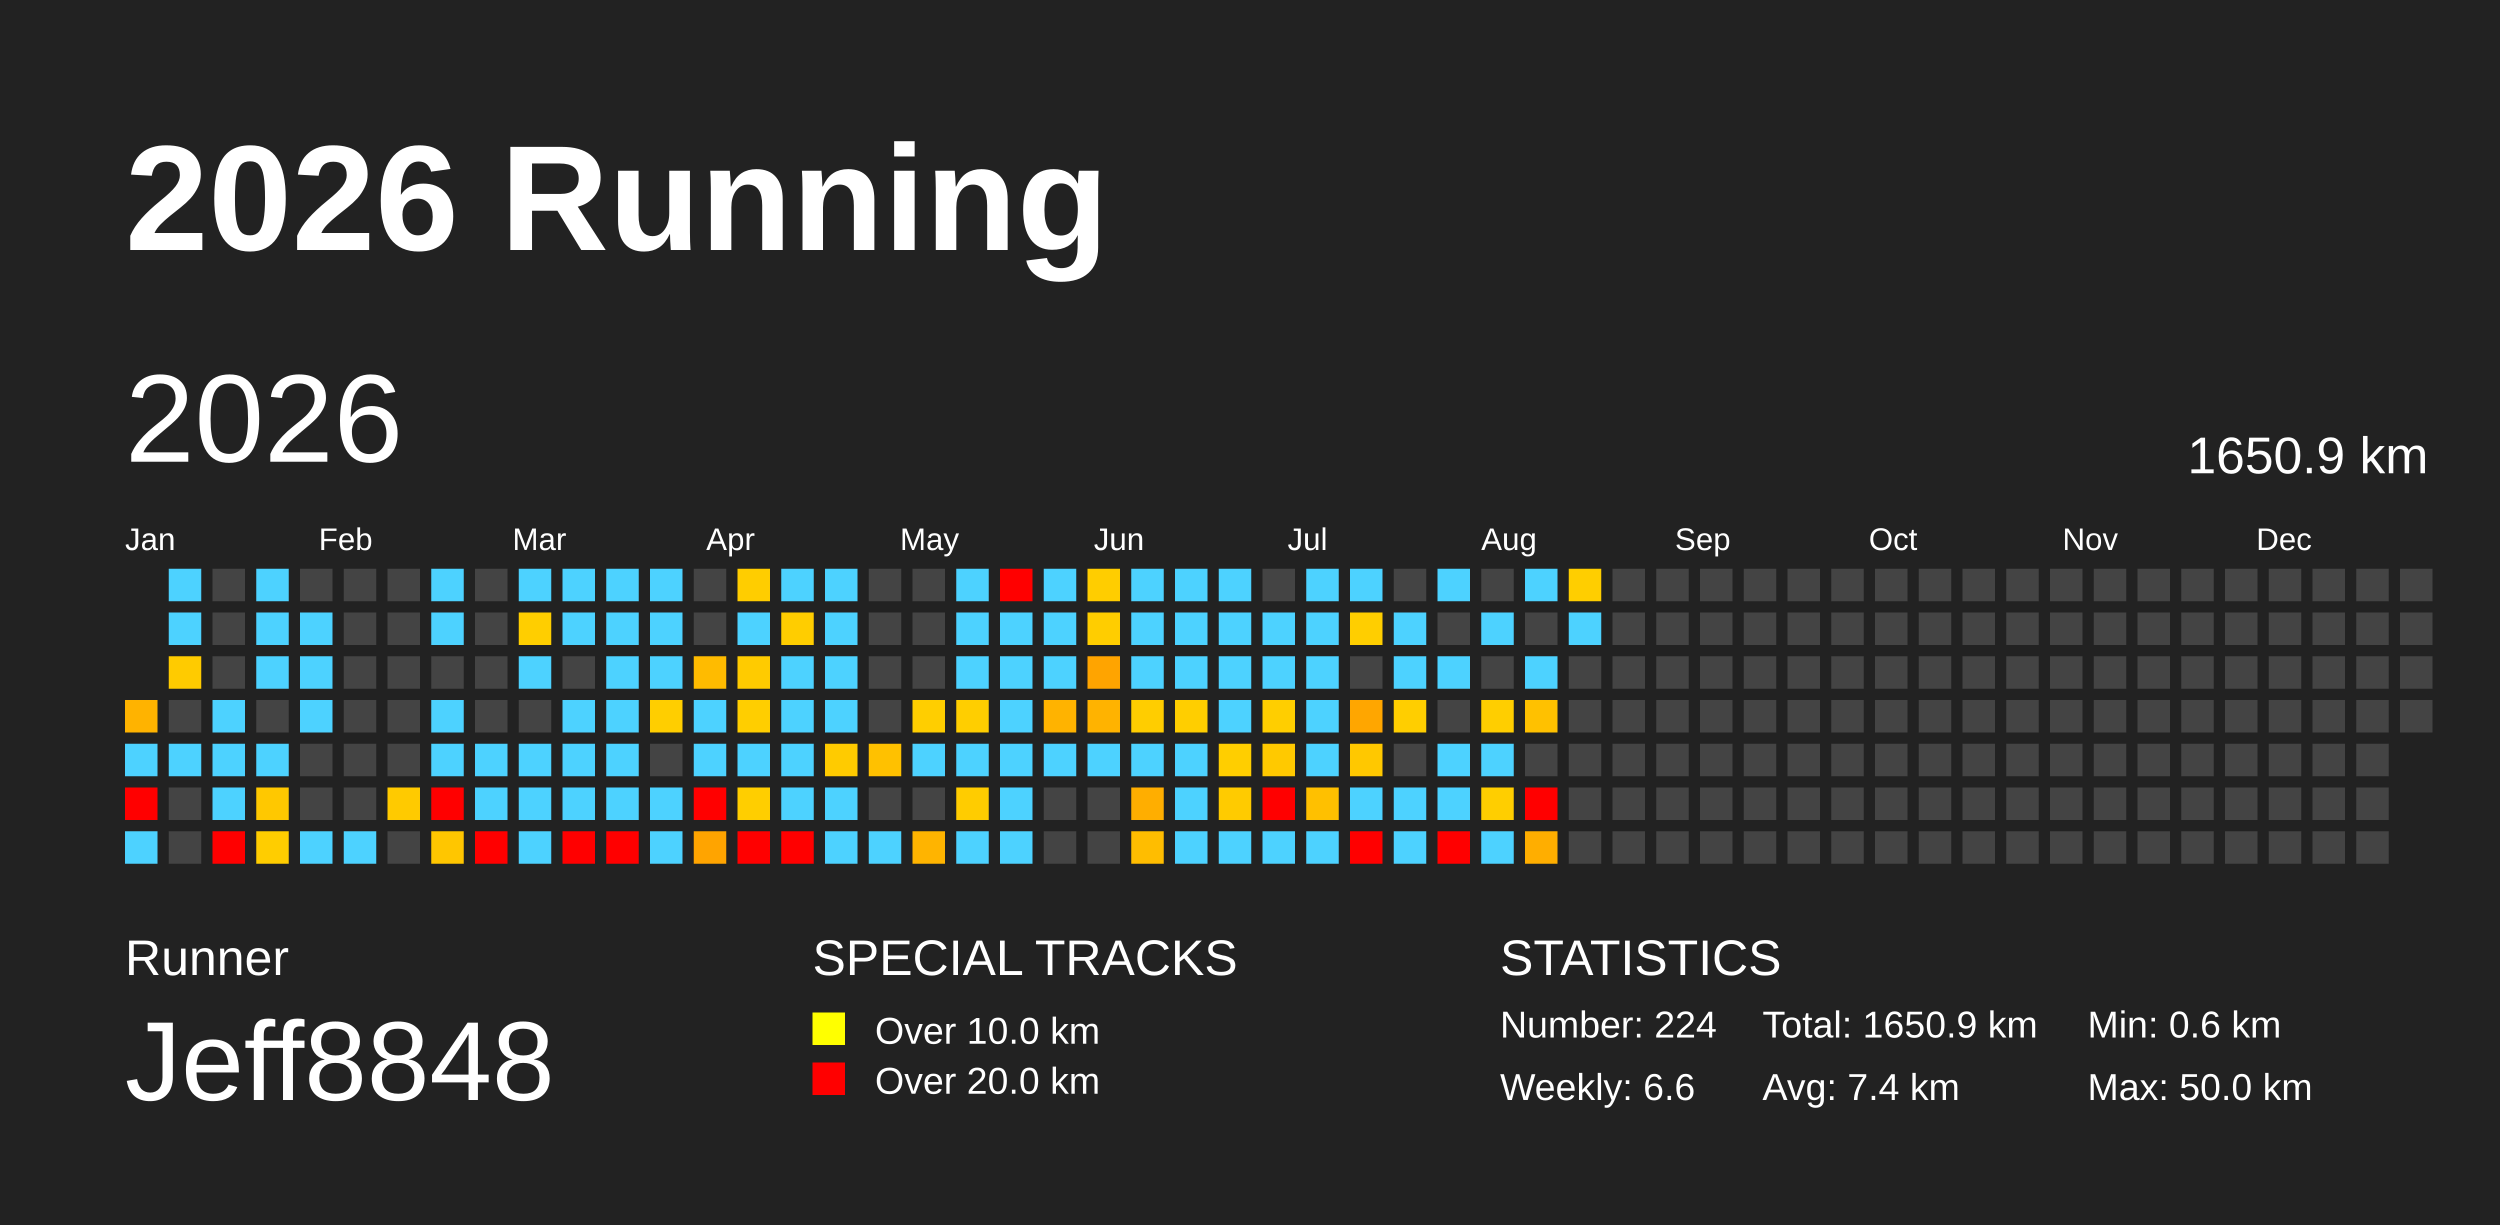
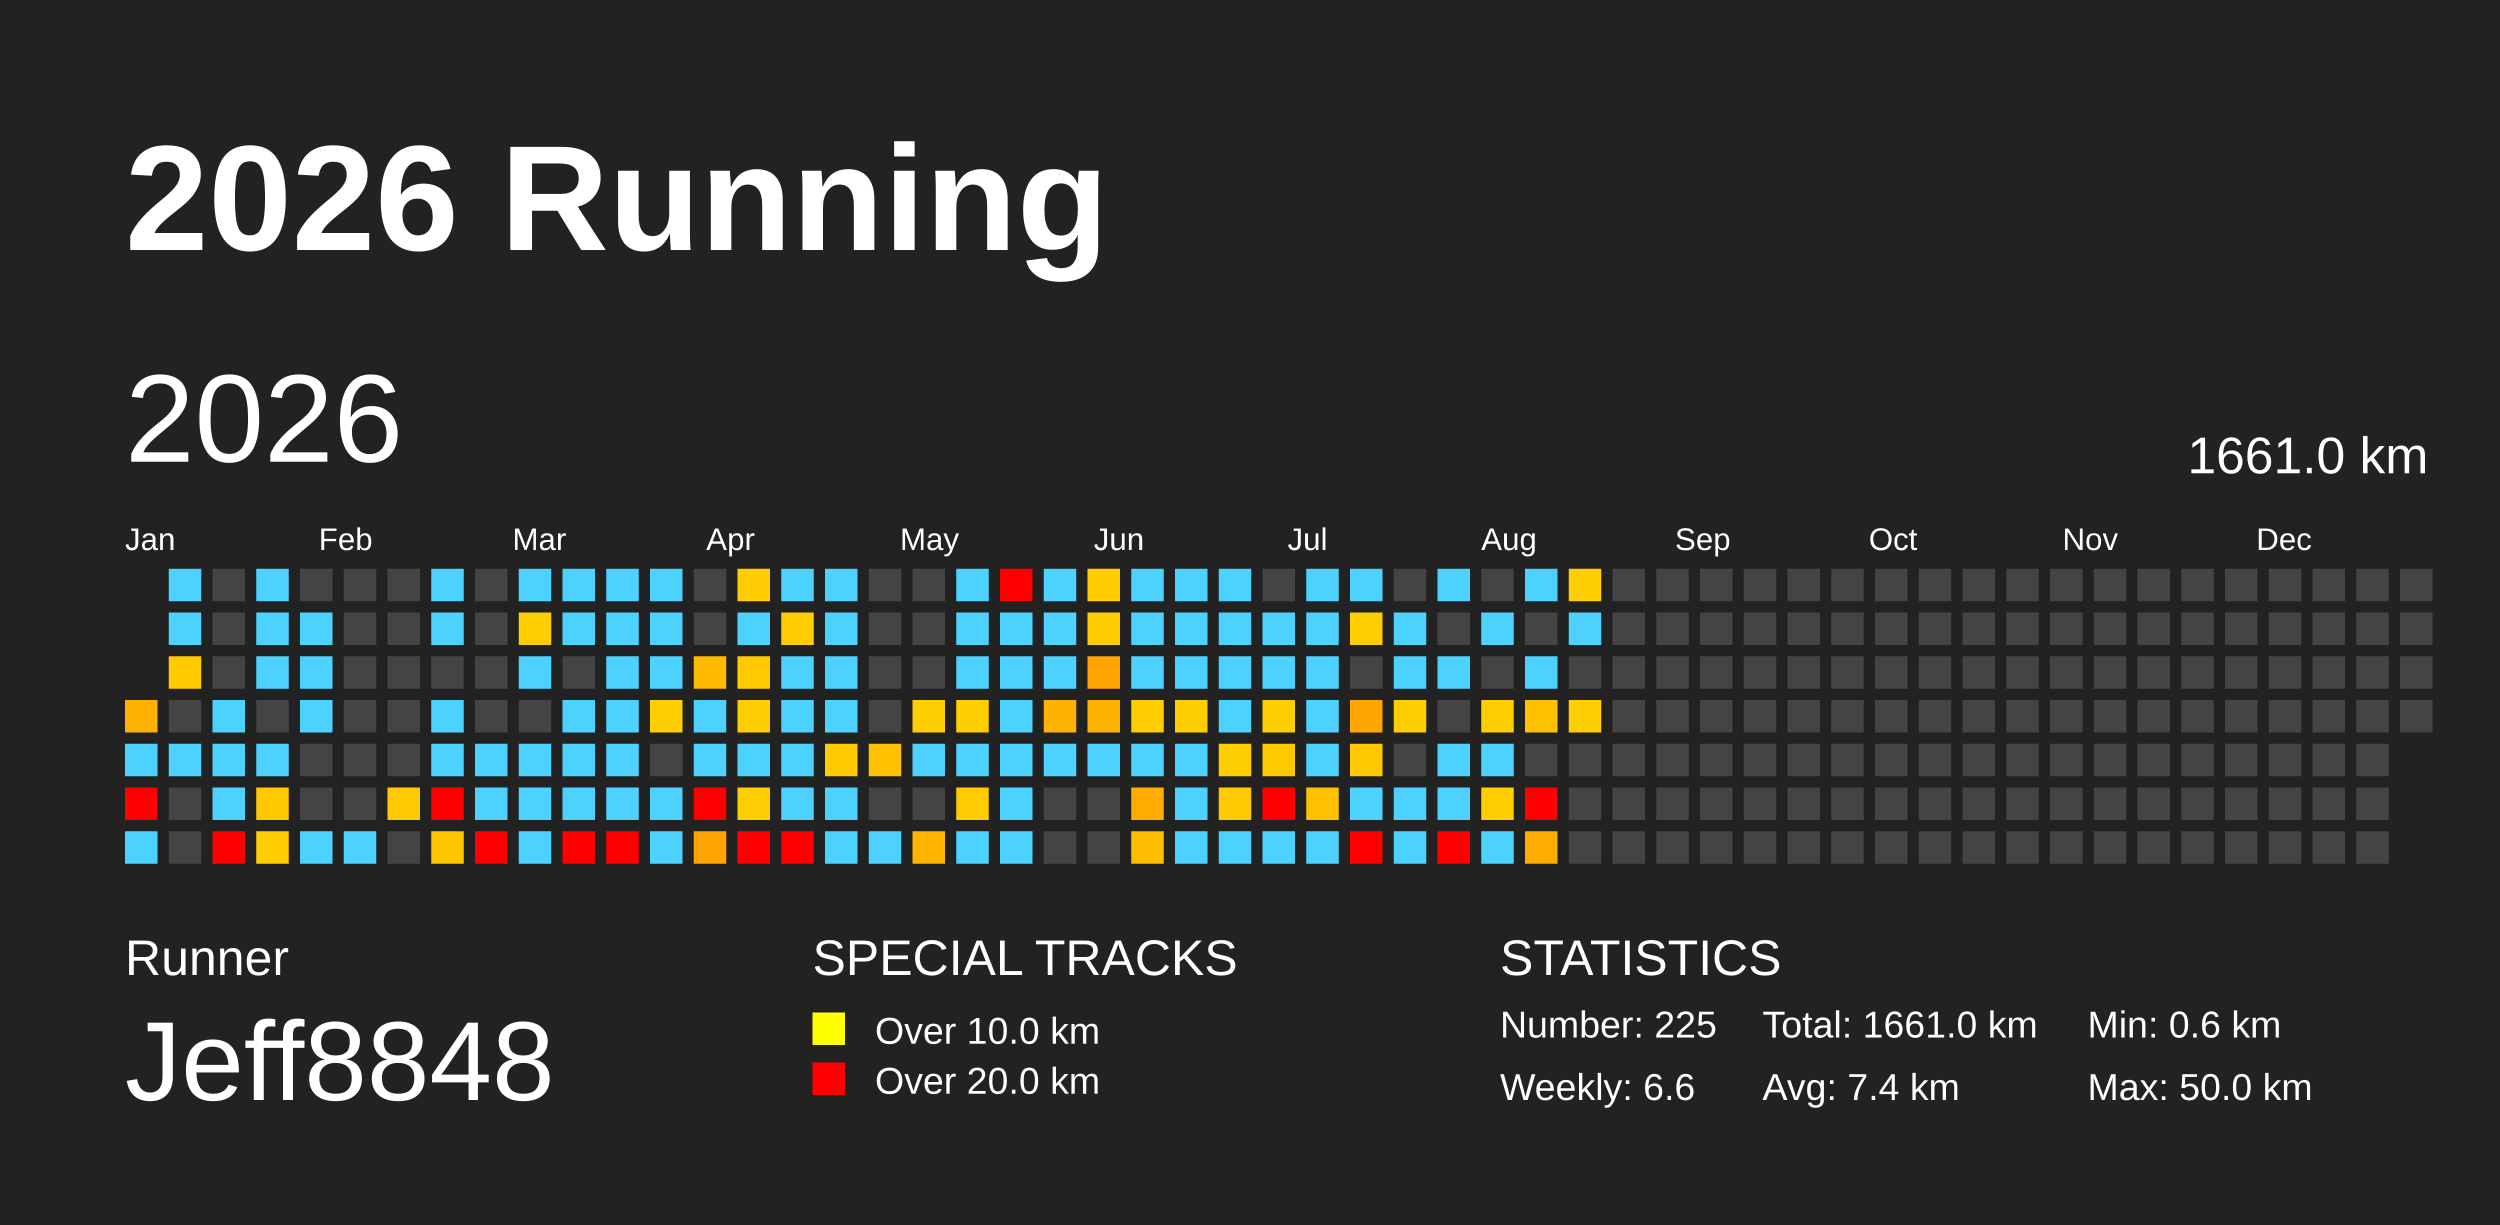
<svg xmlns="http://www.w3.org/2000/svg" baseProfile="full" height="98mm" version="1.1" viewBox="0,0,200,98" width="200mm">
  <defs />
  <rect fill="#222222" height="98" width="200" x="0" y="0" />
  <text fill="#FFFFFF" style="font-size:12px; font-family:Arial; font-weight:bold;" x="10" y="20">2026 Running</text>
  <text fill="#FFFFFF" style="font-size:4px; font-family:Arial" x="10" y="78">Runner</text>
  <text fill="#FFFFFF" style="font-size:9px; font-family:Arial" x="10" y="88">Jeff8848</text>
  <text fill="#FFFFFF" style="font-size:4px; font-family:Arial" x="65" y="78">SPECIAL TRACKS</text>
  <rect fill="yellow" height="2.6" width="2.6" x="65" y="81" />
  <text fill="#FFFFFF" style="font-size:3px; font-family:Arial" x="70" y="83.5">Over 10.0 km</text>
  <rect fill="red" height="2.6" width="2.6" x="65" y="85" />
  <text fill="#FFFFFF" style="font-size:3px; font-family:Arial" x="70" y="87.5">Over 20.0 km</text>
  <text fill="#FFFFFF" style="font-size:4px; font-family:Arial" x="120" y="78">STATISTICS</text>
-   <text fill="#FFFFFF" style="font-size:3px; font-family:Arial" x="120" y="83">Number: 224</text>
+   <text fill="#FFFFFF" style="font-size:3px; font-family:Arial" x="120" y="83">Number: 225</text>
  <text fill="#FFFFFF" style="font-size:3px; font-family:Arial" x="120" y="88">Weekly: 6.6</text>
-   <text fill="#FFFFFF" style="font-size:3px; font-family:Arial" x="141" y="83">Total: 1650.9 km</text>
+   <text fill="#FFFFFF" style="font-size:3px; font-family:Arial" x="141" y="83">Total: 1661.0 km</text>
  <text fill="#FFFFFF" style="font-size:3px; font-family:Arial" x="141" y="88">Avg: 7.4 km</text>
  <text fill="#FFFFFF" style="font-size:3px; font-family:Arial" x="167" y="83">Min: 0.6 km</text>
  <text fill="#FFFFFF" style="font-size:3px; font-family:Arial" x="167" y="88">Max: 50.0 km</text>
  <text dominant-baseline="hanging" fill="#FFFFFF" style="font-size:10.0px; font-family:Arial;" x="10" y="30">2026</text>
-   <text dominant-baseline="hanging" fill="#FFFFFF" style="font-size:4.125px; font-family:Arial;" x="175" y="35">1650.9 km</text>
+   <text dominant-baseline="hanging" fill="#FFFFFF" style="font-size:4.125px; font-family:Arial;" x="175" y="35">1661.0 km</text>
  <text fill="#FFFFFF" style="font-size:2.5px; font-family:Arial" x="10.0" y="44">Jan</text>
  <text fill="#FFFFFF" style="font-size:2.5px; font-family:Arial" x="25.5" y="44">Feb</text>
  <text fill="#FFFFFF" style="font-size:2.5px; font-family:Arial" x="41.0" y="44">Mar</text>
  <text fill="#FFFFFF" style="font-size:2.5px; font-family:Arial" x="56.5" y="44">Apr</text>
  <text fill="#FFFFFF" style="font-size:2.5px; font-family:Arial" x="72.0" y="44">May</text>
  <text fill="#FFFFFF" style="font-size:2.5px; font-family:Arial" x="87.5" y="44">Jun</text>
  <text fill="#FFFFFF" style="font-size:2.5px; font-family:Arial" x="103.0" y="44">Jul</text>
  <text fill="#FFFFFF" style="font-size:2.5px; font-family:Arial" x="118.5" y="44">Aug</text>
  <text fill="#FFFFFF" style="font-size:2.5px; font-family:Arial" x="134.0" y="44">Sep</text>
  <text fill="#FFFFFF" style="font-size:2.5px; font-family:Arial" x="149.5" y="44">Oct</text>
  <text fill="#FFFFFF" style="font-size:2.5px; font-family:Arial" x="165.0" y="44">Nov</text>
  <text fill="#FFFFFF" style="font-size:2.5px; font-family:Arial" x="180.5" y="44">Dec</text>
  <rect fill="#ffb300" height="2.6" width="2.6" x="10.0" y="56.0" />
  <rect fill="#4dd2ff" height="2.6" width="2.6" x="10.0" y="59.5" />
  <rect fill="red" height="2.6" width="2.6" x="10.0" y="63.0" />
  <rect fill="#4dd2ff" height="2.6" width="2.6" x="10.0" y="66.5" />
  <rect fill="#4dd2ff" height="2.6" width="2.6" x="13.5" y="45.5" />
  <rect fill="#4dd2ff" height="2.6" width="2.6" x="13.5" y="49.0" />
  <rect fill="#ffcb00" height="2.6" width="2.6" x="13.5" y="52.5" />
  <rect fill="#444444" height="2.6" width="2.6" x="13.5" y="56.0" />
  <rect fill="#4dd2ff" height="2.6" width="2.6" x="13.5" y="59.5" />
  <rect fill="#444444" height="2.6" width="2.6" x="13.5" y="63.0" />
  <rect fill="#444444" height="2.6" width="2.6" x="13.5" y="66.5" />
  <rect fill="#444444" height="2.6" width="2.6" x="17.0" y="45.5" />
  <rect fill="#444444" height="2.6" width="2.6" x="17.0" y="49.0" />
  <rect fill="#444444" height="2.6" width="2.6" x="17.0" y="52.5" />
  <rect fill="#4dd2ff" height="2.6" width="2.6" x="17.0" y="56.0" />
  <rect fill="#4dd2ff" height="2.6" width="2.6" x="17.0" y="59.5" />
  <rect fill="#4dd2ff" height="2.6" width="2.6" x="17.0" y="63.0" />
  <rect fill="red" height="2.6" width="2.6" x="17.0" y="66.5" />
  <rect fill="#4dd2ff" height="2.6" width="2.6" x="20.5" y="45.5" />
  <rect fill="#4dd2ff" height="2.6" width="2.6" x="20.5" y="49.0" />
  <rect fill="#4dd2ff" height="2.6" width="2.6" x="20.5" y="52.5" />
  <rect fill="#444444" height="2.6" width="2.6" x="20.5" y="56.0" />
  <rect fill="#4dd2ff" height="2.6" width="2.6" x="20.5" y="59.5" />
  <rect fill="#ffc800" height="2.6" width="2.6" x="20.5" y="63.0" />
  <rect fill="#ffcd00" height="2.6" width="2.6" x="20.5" y="66.5" />
  <rect fill="#444444" height="2.6" width="2.6" x="24.0" y="45.5" />
  <rect fill="#4dd2ff" height="2.6" width="2.6" x="24.0" y="49.0" />
  <rect fill="#4dd2ff" height="2.6" width="2.6" x="24.0" y="52.5" />
  <rect fill="#4dd2ff" height="2.6" width="2.6" x="24.0" y="56.0" />
  <rect fill="#444444" height="2.6" width="2.6" x="24.0" y="59.5" />
  <rect fill="#444444" height="2.6" width="2.6" x="24.0" y="63.0" />
  <rect fill="#4dd2ff" height="2.6" width="2.6" x="24.0" y="66.5" />
  <rect fill="#444444" height="2.6" width="2.6" x="27.5" y="45.5" />
  <rect fill="#444444" height="2.6" width="2.6" x="27.5" y="49.0" />
  <rect fill="#444444" height="2.6" width="2.6" x="27.5" y="52.5" />
  <rect fill="#444444" height="2.6" width="2.6" x="27.5" y="56.0" />
  <rect fill="#444444" height="2.6" width="2.6" x="27.5" y="59.5" />
  <rect fill="#444444" height="2.6" width="2.6" x="27.5" y="63.0" />
  <rect fill="#4dd2ff" height="2.6" width="2.6" x="27.5" y="66.5" />
  <rect fill="#444444" height="2.6" width="2.6" x="31.0" y="45.5" />
  <rect fill="#444444" height="2.6" width="2.6" x="31.0" y="49.0" />
  <rect fill="#444444" height="2.6" width="2.6" x="31.0" y="52.5" />
  <rect fill="#444444" height="2.6" width="2.6" x="31.0" y="56.0" />
  <rect fill="#444444" height="2.6" width="2.6" x="31.0" y="59.5" />
  <rect fill="#ffca00" height="2.6" width="2.6" x="31.0" y="63.0" />
  <rect fill="#444444" height="2.6" width="2.6" x="31.0" y="66.5" />
  <rect fill="#4dd2ff" height="2.6" width="2.6" x="34.5" y="45.5" />
  <rect fill="#4dd2ff" height="2.6" width="2.6" x="34.5" y="49.0" />
  <rect fill="#444444" height="2.6" width="2.6" x="34.5" y="52.5" />
  <rect fill="#4dd2ff" height="2.6" width="2.6" x="34.5" y="56.0" />
  <rect fill="#4dd2ff" height="2.6" width="2.6" x="34.5" y="59.5" />
  <rect fill="red" height="2.6" width="2.6" x="34.5" y="63.0" />
  <rect fill="#ffc600" height="2.6" width="2.6" x="34.5" y="66.5" />
  <rect fill="#444444" height="2.6" width="2.6" x="38.0" y="45.5" />
  <rect fill="#444444" height="2.6" width="2.6" x="38.0" y="49.0" />
  <rect fill="#444444" height="2.6" width="2.6" x="38.0" y="52.5" />
  <rect fill="#444444" height="2.6" width="2.6" x="38.0" y="56.0" />
  <rect fill="#4dd2ff" height="2.6" width="2.6" x="38.0" y="59.5" />
  <rect fill="#4dd2ff" height="2.6" width="2.6" x="38.0" y="63.0" />
  <rect fill="red" height="2.6" width="2.6" x="38.0" y="66.5" />
  <rect fill="#4dd2ff" height="2.6" width="2.6" x="41.5" y="45.5" />
  <rect fill="#ffce00" height="2.6" width="2.6" x="41.5" y="49.0" />
  <rect fill="#4dd2ff" height="2.6" width="2.6" x="41.5" y="52.5" />
  <rect fill="#444444" height="2.6" width="2.6" x="41.5" y="56.0" />
  <rect fill="#4dd2ff" height="2.6" width="2.6" x="41.5" y="59.5" />
  <rect fill="#4dd2ff" height="2.6" width="2.6" x="41.5" y="63.0" />
  <rect fill="#4dd2ff" height="2.6" width="2.6" x="41.5" y="66.5" />
  <rect fill="#4dd2ff" height="2.6" width="2.6" x="45.0" y="45.5" />
  <rect fill="#4dd2ff" height="2.6" width="2.6" x="45.0" y="49.0" />
  <rect fill="#444444" height="2.6" width="2.6" x="45.0" y="52.5" />
  <rect fill="#4dd2ff" height="2.6" width="2.6" x="45.0" y="56.0" />
  <rect fill="#4dd2ff" height="2.6" width="2.6" x="45.0" y="59.5" />
  <rect fill="#4dd2ff" height="2.6" width="2.6" x="45.0" y="63.0" />
  <rect fill="red" height="2.6" width="2.6" x="45.0" y="66.5" />
  <rect fill="#4dd2ff" height="2.6" width="2.6" x="48.5" y="45.5" />
  <rect fill="#4dd2ff" height="2.6" width="2.6" x="48.5" y="49.0" />
  <rect fill="#4dd2ff" height="2.6" width="2.6" x="48.5" y="52.5" />
  <rect fill="#4dd2ff" height="2.6" width="2.6" x="48.5" y="56.0" />
  <rect fill="#4dd2ff" height="2.6" width="2.6" x="48.5" y="59.5" />
  <rect fill="#4dd2ff" height="2.6" width="2.6" x="48.5" y="63.0" />
  <rect fill="red" height="2.6" width="2.6" x="48.5" y="66.5" />
  <rect fill="#4dd2ff" height="2.6" width="2.6" x="52.0" y="45.5" />
  <rect fill="#4dd2ff" height="2.6" width="2.6" x="52.0" y="49.0" />
  <rect fill="#4dd2ff" height="2.6" width="2.6" x="52.0" y="52.5" />
  <rect fill="#ffce00" height="2.6" width="2.6" x="52.0" y="56.0" />
  <rect fill="#444444" height="2.6" width="2.6" x="52.0" y="59.5" />
  <rect fill="#4dd2ff" height="2.6" width="2.6" x="52.0" y="63.0" />
  <rect fill="#4dd2ff" height="2.6" width="2.6" x="52.0" y="66.5" />
  <rect fill="#444444" height="2.6" width="2.6" x="55.5" y="45.5" />
  <rect fill="#444444" height="2.6" width="2.6" x="55.5" y="49.0" />
  <rect fill="#ffbb00" height="2.6" width="2.6" x="55.5" y="52.5" />
  <rect fill="#4dd2ff" height="2.6" width="2.6" x="55.5" y="56.0" />
  <rect fill="#4dd2ff" height="2.6" width="2.6" x="55.5" y="59.5" />
  <rect fill="red" height="2.6" width="2.6" x="55.5" y="63.0" />
  <rect fill="#ffa400" height="2.6" width="2.6" x="55.5" y="66.5" />
  <rect fill="#ffcd00" height="2.6" width="2.6" x="59.0" y="45.5" />
  <rect fill="#4dd2ff" height="2.6" width="2.6" x="59.0" y="49.0" />
  <rect fill="#ffcb00" height="2.6" width="2.6" x="59.0" y="52.5" />
  <rect fill="#ffce00" height="2.6" width="2.6" x="59.0" y="56.0" />
  <rect fill="#4dd2ff" height="2.6" width="2.6" x="59.0" y="59.5" />
  <rect fill="#ffce00" height="2.6" width="2.6" x="59.0" y="63.0" />
  <rect fill="red" height="2.6" width="2.6" x="59.0" y="66.5" />
  <rect fill="#4dd2ff" height="2.6" width="2.6" x="62.5" y="45.5" />
  <rect fill="#ffcd00" height="2.6" width="2.6" x="62.5" y="49.0" />
  <rect fill="#4dd2ff" height="2.6" width="2.6" x="62.5" y="52.5" />
  <rect fill="#4dd2ff" height="2.6" width="2.6" x="62.5" y="56.0" />
  <rect fill="#4dd2ff" height="2.6" width="2.6" x="62.5" y="59.5" />
  <rect fill="#4dd2ff" height="2.6" width="2.6" x="62.5" y="63.0" />
  <rect fill="red" height="2.6" width="2.6" x="62.5" y="66.5" />
  <rect fill="#4dd2ff" height="2.6" width="2.6" x="66.0" y="45.5" />
  <rect fill="#4dd2ff" height="2.6" width="2.6" x="66.0" y="49.0" />
  <rect fill="#4dd2ff" height="2.6" width="2.6" x="66.0" y="52.5" />
  <rect fill="#4dd2ff" height="2.6" width="2.6" x="66.0" y="56.0" />
  <rect fill="#ffcb00" height="2.6" width="2.6" x="66.0" y="59.5" />
  <rect fill="#4dd2ff" height="2.6" width="2.6" x="66.0" y="63.0" />
  <rect fill="#4dd2ff" height="2.6" width="2.6" x="66.0" y="66.5" />
  <rect fill="#444444" height="2.6" width="2.6" x="69.5" y="45.5" />
  <rect fill="#444444" height="2.6" width="2.6" x="69.5" y="49.0" />
  <rect fill="#444444" height="2.6" width="2.6" x="69.5" y="52.5" />
  <rect fill="#444444" height="2.6" width="2.6" x="69.5" y="56.0" />
  <rect fill="#ffc100" height="2.6" width="2.6" x="69.5" y="59.5" />
  <rect fill="#444444" height="2.6" width="2.6" x="69.5" y="63.0" />
  <rect fill="#4dd2ff" height="2.6" width="2.6" x="69.5" y="66.5" />
  <rect fill="#444444" height="2.6" width="2.6" x="73.0" y="45.5" />
  <rect fill="#444444" height="2.6" width="2.6" x="73.0" y="49.0" />
  <rect fill="#444444" height="2.6" width="2.6" x="73.0" y="52.5" />
  <rect fill="#ffce00" height="2.6" width="2.6" x="73.0" y="56.0" />
  <rect fill="#4dd2ff" height="2.6" width="2.6" x="73.0" y="59.5" />
  <rect fill="#444444" height="2.6" width="2.6" x="73.0" y="63.0" />
  <rect fill="#ffb400" height="2.6" width="2.6" x="73.0" y="66.5" />
  <rect fill="#4dd2ff" height="2.6" width="2.6" x="76.5" y="45.5" />
  <rect fill="#4dd2ff" height="2.6" width="2.6" x="76.5" y="49.0" />
  <rect fill="#4dd2ff" height="2.6" width="2.6" x="76.5" y="52.5" />
  <rect fill="#ffce00" height="2.6" width="2.6" x="76.5" y="56.0" />
  <rect fill="#4dd2ff" height="2.6" width="2.6" x="76.5" y="59.5" />
  <rect fill="#ffcc00" height="2.6" width="2.6" x="76.5" y="63.0" />
  <rect fill="#4dd2ff" height="2.6" width="2.6" x="76.5" y="66.5" />
  <rect fill="red" height="2.6" width="2.6" x="80.0" y="45.5" />
  <rect fill="#4dd2ff" height="2.6" width="2.6" x="80.0" y="49.0" />
  <rect fill="#4dd2ff" height="2.6" width="2.6" x="80.0" y="52.5" />
  <rect fill="#4dd2ff" height="2.6" width="2.6" x="80.0" y="56.0" />
  <rect fill="#4dd2ff" height="2.6" width="2.6" x="80.0" y="59.5" />
  <rect fill="#4dd2ff" height="2.6" width="2.6" x="80.0" y="63.0" />
  <rect fill="#4dd2ff" height="2.6" width="2.6" x="80.0" y="66.5" />
  <rect fill="#4dd2ff" height="2.6" width="2.6" x="83.5" y="45.5" />
  <rect fill="#4dd2ff" height="2.6" width="2.6" x="83.5" y="49.0" />
  <rect fill="#4dd2ff" height="2.6" width="2.6" x="83.5" y="52.5" />
  <rect fill="#ffb300" height="2.6" width="2.6" x="83.5" y="56.0" />
  <rect fill="#4dd2ff" height="2.6" width="2.6" x="83.5" y="59.5" />
  <rect fill="#444444" height="2.6" width="2.6" x="83.5" y="63.0" />
  <rect fill="#444444" height="2.6" width="2.6" x="83.5" y="66.5" />
  <rect fill="#ffcd00" height="2.6" width="2.6" x="87.0" y="45.5" />
  <rect fill="#ffcd00" height="2.6" width="2.6" x="87.0" y="49.0" />
  <rect fill="#ffa400" height="2.6" width="2.6" x="87.0" y="52.5" />
  <rect fill="#ffb300" height="2.6" width="2.6" x="87.0" y="56.0" />
  <rect fill="#4dd2ff" height="2.6" width="2.6" x="87.0" y="59.5" />
  <rect fill="#444444" height="2.6" width="2.6" x="87.0" y="63.0" />
  <rect fill="#444444" height="2.6" width="2.6" x="87.0" y="66.5" />
  <rect fill="#4dd2ff" height="2.6" width="2.6" x="90.5" y="45.5" />
  <rect fill="#4dd2ff" height="2.6" width="2.6" x="90.5" y="49.0" />
  <rect fill="#4dd2ff" height="2.6" width="2.6" x="90.5" y="52.5" />
  <rect fill="#ffcd00" height="2.6" width="2.6" x="90.5" y="56.0" />
  <rect fill="#4dd2ff" height="2.6" width="2.6" x="90.5" y="59.5" />
  <rect fill="#ffae00" height="2.6" width="2.6" x="90.5" y="63.0" />
  <rect fill="#ffbd00" height="2.6" width="2.6" x="90.5" y="66.5" />
  <rect fill="#4dd2ff" height="2.6" width="2.6" x="94.0" y="45.5" />
  <rect fill="#4dd2ff" height="2.6" width="2.6" x="94.0" y="49.0" />
  <rect fill="#4dd2ff" height="2.6" width="2.6" x="94.0" y="52.5" />
  <rect fill="#ffce00" height="2.6" width="2.6" x="94.0" y="56.0" />
  <rect fill="#4dd2ff" height="2.6" width="2.6" x="94.0" y="59.5" />
  <rect fill="#4dd2ff" height="2.6" width="2.6" x="94.0" y="63.0" />
  <rect fill="#4dd2ff" height="2.6" width="2.6" x="94.0" y="66.5" />
  <rect fill="#4dd2ff" height="2.6" width="2.6" x="97.5" y="45.5" />
  <rect fill="#4dd2ff" height="2.6" width="2.6" x="97.5" y="49.0" />
  <rect fill="#4dd2ff" height="2.6" width="2.6" x="97.5" y="52.5" />
  <rect fill="#4dd2ff" height="2.6" width="2.6" x="97.5" y="56.0" />
  <rect fill="#ffce00" height="2.6" width="2.6" x="97.5" y="59.5" />
  <rect fill="#ffcb00" height="2.6" width="2.6" x="97.5" y="63.0" />
  <rect fill="#4dd2ff" height="2.6" width="2.6" x="97.5" y="66.5" />
  <rect fill="#444444" height="2.6" width="2.6" x="101.0" y="45.5" />
  <rect fill="#4dd2ff" height="2.6" width="2.6" x="101.0" y="49.0" />
  <rect fill="#4dd2ff" height="2.6" width="2.6" x="101.0" y="52.5" />
  <rect fill="#ffce00" height="2.6" width="2.6" x="101.0" y="56.0" />
  <rect fill="#ffc900" height="2.6" width="2.6" x="101.0" y="59.5" />
  <rect fill="red" height="2.6" width="2.6" x="101.0" y="63.0" />
  <rect fill="#4dd2ff" height="2.6" width="2.6" x="101.0" y="66.5" />
  <rect fill="#4dd2ff" height="2.6" width="2.6" x="104.5" y="45.5" />
  <rect fill="#4dd2ff" height="2.6" width="2.6" x="104.5" y="49.0" />
  <rect fill="#4dd2ff" height="2.6" width="2.6" x="104.5" y="52.5" />
  <rect fill="#4dd2ff" height="2.6" width="2.6" x="104.5" y="56.0" />
  <rect fill="#4dd2ff" height="2.6" width="2.6" x="104.5" y="59.5" />
  <rect fill="#ffc000" height="2.6" width="2.6" x="104.5" y="63.0" />
  <rect fill="#4dd2ff" height="2.6" width="2.6" x="104.5" y="66.5" />
  <rect fill="#4dd2ff" height="2.6" width="2.6" x="108.0" y="45.5" />
  <rect fill="#ffce00" height="2.6" width="2.6" x="108.0" y="49.0" />
  <rect fill="#444444" height="2.6" width="2.6" x="108.0" y="52.5" />
  <rect fill="#ffa600" height="2.6" width="2.6" x="108.0" y="56.0" />
  <rect fill="#ffc800" height="2.6" width="2.6" x="108.0" y="59.5" />
  <rect fill="#4dd2ff" height="2.6" width="2.6" x="108.0" y="63.0" />
  <rect fill="red" height="2.6" width="2.6" x="108.0" y="66.5" />
  <rect fill="#444444" height="2.6" width="2.6" x="111.5" y="45.5" />
  <rect fill="#4dd2ff" height="2.6" width="2.6" x="111.5" y="49.0" />
  <rect fill="#4dd2ff" height="2.6" width="2.6" x="111.5" y="52.5" />
  <rect fill="#ffce00" height="2.6" width="2.6" x="111.5" y="56.0" />
  <rect fill="#444444" height="2.6" width="2.6" x="111.5" y="59.5" />
  <rect fill="#4dd2ff" height="2.6" width="2.6" x="111.5" y="63.0" />
  <rect fill="#4dd2ff" height="2.6" width="2.6" x="111.5" y="66.5" />
  <rect fill="#4dd2ff" height="2.6" width="2.6" x="115.0" y="45.5" />
  <rect fill="#444444" height="2.6" width="2.6" x="115.0" y="49.0" />
  <rect fill="#4dd2ff" height="2.6" width="2.6" x="115.0" y="52.5" />
  <rect fill="#444444" height="2.6" width="2.6" x="115.0" y="56.0" />
  <rect fill="#4dd2ff" height="2.6" width="2.6" x="115.0" y="59.5" />
  <rect fill="#4dd2ff" height="2.6" width="2.6" x="115.0" y="63.0" />
  <rect fill="red" height="2.6" width="2.6" x="115.0" y="66.5" />
  <rect fill="#444444" height="2.6" width="2.6" x="118.5" y="45.5" />
  <rect fill="#4dd2ff" height="2.6" width="2.6" x="118.5" y="49.0" />
  <rect fill="#444444" height="2.6" width="2.6" x="118.5" y="52.5" />
  <rect fill="#ffce00" height="2.6" width="2.6" x="118.5" y="56.0" />
  <rect fill="#4dd2ff" height="2.6" width="2.6" x="118.5" y="59.5" />
  <rect fill="#ffce00" height="2.6" width="2.6" x="118.5" y="63.0" />
  <rect fill="#4dd2ff" height="2.6" width="2.6" x="118.5" y="66.5" />
  <rect fill="#4dd2ff" height="2.6" width="2.6" x="122.0" y="45.5" />
  <rect fill="#444444" height="2.6" width="2.6" x="122.0" y="49.0" />
  <rect fill="#4dd2ff" height="2.6" width="2.6" x="122.0" y="52.5" />
  <rect fill="#ffc100" height="2.6" width="2.6" x="122.0" y="56.0" />
  <rect fill="#444444" height="2.6" width="2.6" x="122.0" y="59.5" />
  <rect fill="red" height="2.6" width="2.6" x="122.0" y="63.0" />
  <rect fill="#ffae00" height="2.6" width="2.6" x="122.0" y="66.5" />
  <rect fill="#ffce00" height="2.6" width="2.6" x="125.5" y="45.5" />
  <rect fill="#4dd2ff" height="2.6" width="2.6" x="125.5" y="49.0" />
  <rect fill="#444444" height="2.6" width="2.6" x="125.5" y="52.5" />
-   <rect fill="#444444" height="2.6" width="2.6" x="125.5" y="56.0" />
+   <rect fill="#ffce00" height="2.6" width="2.6" x="125.5" y="56.0" />
  <rect fill="#444444" height="2.6" width="2.6" x="125.5" y="59.5" />
  <rect fill="#444444" height="2.6" width="2.6" x="125.5" y="63.0" />
  <rect fill="#444444" height="2.6" width="2.6" x="125.5" y="66.5" />
  <rect fill="#444444" height="2.6" width="2.6" x="129.0" y="45.5" />
  <rect fill="#444444" height="2.6" width="2.6" x="129.0" y="49.0" />
  <rect fill="#444444" height="2.6" width="2.6" x="129.0" y="52.5" />
  <rect fill="#444444" height="2.6" width="2.6" x="129.0" y="56.0" />
  <rect fill="#444444" height="2.6" width="2.6" x="129.0" y="59.5" />
  <rect fill="#444444" height="2.6" width="2.6" x="129.0" y="63.0" />
  <rect fill="#444444" height="2.6" width="2.6" x="129.0" y="66.5" />
  <rect fill="#444444" height="2.6" width="2.6" x="132.5" y="45.5" />
  <rect fill="#444444" height="2.6" width="2.6" x="132.5" y="49.0" />
  <rect fill="#444444" height="2.6" width="2.6" x="132.5" y="52.5" />
  <rect fill="#444444" height="2.6" width="2.6" x="132.5" y="56.0" />
  <rect fill="#444444" height="2.6" width="2.6" x="132.5" y="59.5" />
  <rect fill="#444444" height="2.6" width="2.6" x="132.5" y="63.0" />
  <rect fill="#444444" height="2.6" width="2.6" x="132.5" y="66.5" />
  <rect fill="#444444" height="2.6" width="2.6" x="136.0" y="45.5" />
  <rect fill="#444444" height="2.6" width="2.6" x="136.0" y="49.0" />
  <rect fill="#444444" height="2.6" width="2.6" x="136.0" y="52.5" />
  <rect fill="#444444" height="2.6" width="2.6" x="136.0" y="56.0" />
  <rect fill="#444444" height="2.6" width="2.6" x="136.0" y="59.5" />
  <rect fill="#444444" height="2.6" width="2.6" x="136.0" y="63.0" />
  <rect fill="#444444" height="2.6" width="2.6" x="136.0" y="66.5" />
  <rect fill="#444444" height="2.6" width="2.6" x="139.5" y="45.5" />
  <rect fill="#444444" height="2.6" width="2.6" x="139.5" y="49.0" />
  <rect fill="#444444" height="2.6" width="2.6" x="139.5" y="52.5" />
  <rect fill="#444444" height="2.6" width="2.6" x="139.5" y="56.0" />
  <rect fill="#444444" height="2.6" width="2.6" x="139.5" y="59.5" />
  <rect fill="#444444" height="2.6" width="2.6" x="139.5" y="63.0" />
  <rect fill="#444444" height="2.6" width="2.6" x="139.5" y="66.5" />
  <rect fill="#444444" height="2.6" width="2.6" x="143.0" y="45.5" />
  <rect fill="#444444" height="2.6" width="2.6" x="143.0" y="49.0" />
  <rect fill="#444444" height="2.6" width="2.6" x="143.0" y="52.5" />
  <rect fill="#444444" height="2.6" width="2.6" x="143.0" y="56.0" />
  <rect fill="#444444" height="2.6" width="2.6" x="143.0" y="59.5" />
  <rect fill="#444444" height="2.6" width="2.6" x="143.0" y="63.0" />
  <rect fill="#444444" height="2.6" width="2.6" x="143.0" y="66.5" />
  <rect fill="#444444" height="2.6" width="2.6" x="146.5" y="45.5" />
  <rect fill="#444444" height="2.6" width="2.6" x="146.5" y="49.0" />
  <rect fill="#444444" height="2.6" width="2.6" x="146.5" y="52.5" />
  <rect fill="#444444" height="2.6" width="2.6" x="146.5" y="56.0" />
  <rect fill="#444444" height="2.6" width="2.6" x="146.5" y="59.5" />
  <rect fill="#444444" height="2.6" width="2.6" x="146.5" y="63.0" />
  <rect fill="#444444" height="2.6" width="2.6" x="146.5" y="66.5" />
  <rect fill="#444444" height="2.6" width="2.6" x="150.0" y="45.5" />
  <rect fill="#444444" height="2.6" width="2.6" x="150.0" y="49.0" />
  <rect fill="#444444" height="2.6" width="2.6" x="150.0" y="52.5" />
  <rect fill="#444444" height="2.6" width="2.6" x="150.0" y="56.0" />
  <rect fill="#444444" height="2.6" width="2.6" x="150.0" y="59.5" />
  <rect fill="#444444" height="2.6" width="2.6" x="150.0" y="63.0" />
  <rect fill="#444444" height="2.6" width="2.6" x="150.0" y="66.5" />
  <rect fill="#444444" height="2.6" width="2.6" x="153.5" y="45.5" />
  <rect fill="#444444" height="2.6" width="2.6" x="153.5" y="49.0" />
  <rect fill="#444444" height="2.6" width="2.6" x="153.5" y="52.5" />
  <rect fill="#444444" height="2.6" width="2.6" x="153.5" y="56.0" />
  <rect fill="#444444" height="2.6" width="2.6" x="153.5" y="59.5" />
  <rect fill="#444444" height="2.6" width="2.6" x="153.5" y="63.0" />
  <rect fill="#444444" height="2.6" width="2.6" x="153.5" y="66.5" />
  <rect fill="#444444" height="2.6" width="2.6" x="157.0" y="45.5" />
  <rect fill="#444444" height="2.6" width="2.6" x="157.0" y="49.0" />
  <rect fill="#444444" height="2.6" width="2.6" x="157.0" y="52.5" />
  <rect fill="#444444" height="2.6" width="2.6" x="157.0" y="56.0" />
  <rect fill="#444444" height="2.6" width="2.6" x="157.0" y="59.5" />
  <rect fill="#444444" height="2.6" width="2.6" x="157.0" y="63.0" />
  <rect fill="#444444" height="2.6" width="2.6" x="157.0" y="66.5" />
  <rect fill="#444444" height="2.6" width="2.6" x="160.5" y="45.5" />
  <rect fill="#444444" height="2.6" width="2.6" x="160.5" y="49.0" />
  <rect fill="#444444" height="2.6" width="2.6" x="160.5" y="52.5" />
  <rect fill="#444444" height="2.6" width="2.6" x="160.5" y="56.0" />
  <rect fill="#444444" height="2.6" width="2.6" x="160.5" y="59.5" />
  <rect fill="#444444" height="2.6" width="2.6" x="160.5" y="63.0" />
  <rect fill="#444444" height="2.6" width="2.6" x="160.5" y="66.5" />
  <rect fill="#444444" height="2.6" width="2.6" x="164.0" y="45.5" />
  <rect fill="#444444" height="2.6" width="2.6" x="164.0" y="49.0" />
  <rect fill="#444444" height="2.6" width="2.6" x="164.0" y="52.5" />
  <rect fill="#444444" height="2.6" width="2.6" x="164.0" y="56.0" />
  <rect fill="#444444" height="2.6" width="2.6" x="164.0" y="59.5" />
  <rect fill="#444444" height="2.6" width="2.6" x="164.0" y="63.0" />
  <rect fill="#444444" height="2.6" width="2.6" x="164.0" y="66.5" />
  <rect fill="#444444" height="2.6" width="2.6" x="167.5" y="45.5" />
  <rect fill="#444444" height="2.6" width="2.6" x="167.5" y="49.0" />
  <rect fill="#444444" height="2.6" width="2.6" x="167.5" y="52.5" />
  <rect fill="#444444" height="2.6" width="2.6" x="167.5" y="56.0" />
  <rect fill="#444444" height="2.6" width="2.6" x="167.5" y="59.5" />
  <rect fill="#444444" height="2.6" width="2.6" x="167.5" y="63.0" />
  <rect fill="#444444" height="2.6" width="2.6" x="167.5" y="66.5" />
  <rect fill="#444444" height="2.6" width="2.6" x="171.0" y="45.5" />
  <rect fill="#444444" height="2.6" width="2.6" x="171.0" y="49.0" />
  <rect fill="#444444" height="2.6" width="2.6" x="171.0" y="52.5" />
  <rect fill="#444444" height="2.6" width="2.6" x="171.0" y="56.0" />
  <rect fill="#444444" height="2.6" width="2.6" x="171.0" y="59.5" />
  <rect fill="#444444" height="2.6" width="2.6" x="171.0" y="63.0" />
  <rect fill="#444444" height="2.6" width="2.6" x="171.0" y="66.5" />
  <rect fill="#444444" height="2.6" width="2.6" x="174.5" y="45.5" />
  <rect fill="#444444" height="2.6" width="2.6" x="174.5" y="49.0" />
  <rect fill="#444444" height="2.6" width="2.6" x="174.5" y="52.5" />
  <rect fill="#444444" height="2.6" width="2.6" x="174.5" y="56.0" />
  <rect fill="#444444" height="2.6" width="2.6" x="174.5" y="59.5" />
  <rect fill="#444444" height="2.6" width="2.6" x="174.5" y="63.0" />
  <rect fill="#444444" height="2.6" width="2.6" x="174.5" y="66.5" />
  <rect fill="#444444" height="2.6" width="2.6" x="178.0" y="45.5" />
  <rect fill="#444444" height="2.6" width="2.6" x="178.0" y="49.0" />
  <rect fill="#444444" height="2.6" width="2.6" x="178.0" y="52.5" />
  <rect fill="#444444" height="2.6" width="2.6" x="178.0" y="56.0" />
  <rect fill="#444444" height="2.6" width="2.6" x="178.0" y="59.5" />
  <rect fill="#444444" height="2.6" width="2.6" x="178.0" y="63.0" />
  <rect fill="#444444" height="2.6" width="2.6" x="178.0" y="66.5" />
  <rect fill="#444444" height="2.6" width="2.6" x="181.5" y="45.5" />
  <rect fill="#444444" height="2.6" width="2.6" x="181.5" y="49.0" />
  <rect fill="#444444" height="2.6" width="2.6" x="181.5" y="52.5" />
  <rect fill="#444444" height="2.6" width="2.6" x="181.5" y="56.0" />
  <rect fill="#444444" height="2.6" width="2.6" x="181.5" y="59.5" />
  <rect fill="#444444" height="2.6" width="2.6" x="181.5" y="63.0" />
  <rect fill="#444444" height="2.6" width="2.6" x="181.5" y="66.5" />
  <rect fill="#444444" height="2.6" width="2.6" x="185.0" y="45.5" />
  <rect fill="#444444" height="2.6" width="2.6" x="185.0" y="49.0" />
  <rect fill="#444444" height="2.6" width="2.6" x="185.0" y="52.5" />
  <rect fill="#444444" height="2.6" width="2.6" x="185.0" y="56.0" />
  <rect fill="#444444" height="2.6" width="2.6" x="185.0" y="59.5" />
  <rect fill="#444444" height="2.6" width="2.6" x="185.0" y="63.0" />
  <rect fill="#444444" height="2.6" width="2.6" x="185.0" y="66.5" />
  <rect fill="#444444" height="2.6" width="2.6" x="188.5" y="45.5" />
  <rect fill="#444444" height="2.6" width="2.6" x="188.5" y="49.0" />
  <rect fill="#444444" height="2.6" width="2.6" x="188.5" y="52.5" />
  <rect fill="#444444" height="2.6" width="2.6" x="188.5" y="56.0" />
  <rect fill="#444444" height="2.6" width="2.6" x="188.5" y="59.5" />
  <rect fill="#444444" height="2.6" width="2.6" x="188.5" y="63.0" />
  <rect fill="#444444" height="2.6" width="2.6" x="188.5" y="66.5" />
  <rect fill="#444444" height="2.6" width="2.6" x="192.0" y="45.5" />
  <rect fill="#444444" height="2.6" width="2.6" x="192.0" y="49.0" />
  <rect fill="#444444" height="2.6" width="2.6" x="192.0" y="52.5" />
  <rect fill="#444444" height="2.6" width="2.6" x="192.0" y="56.0" />
</svg>
